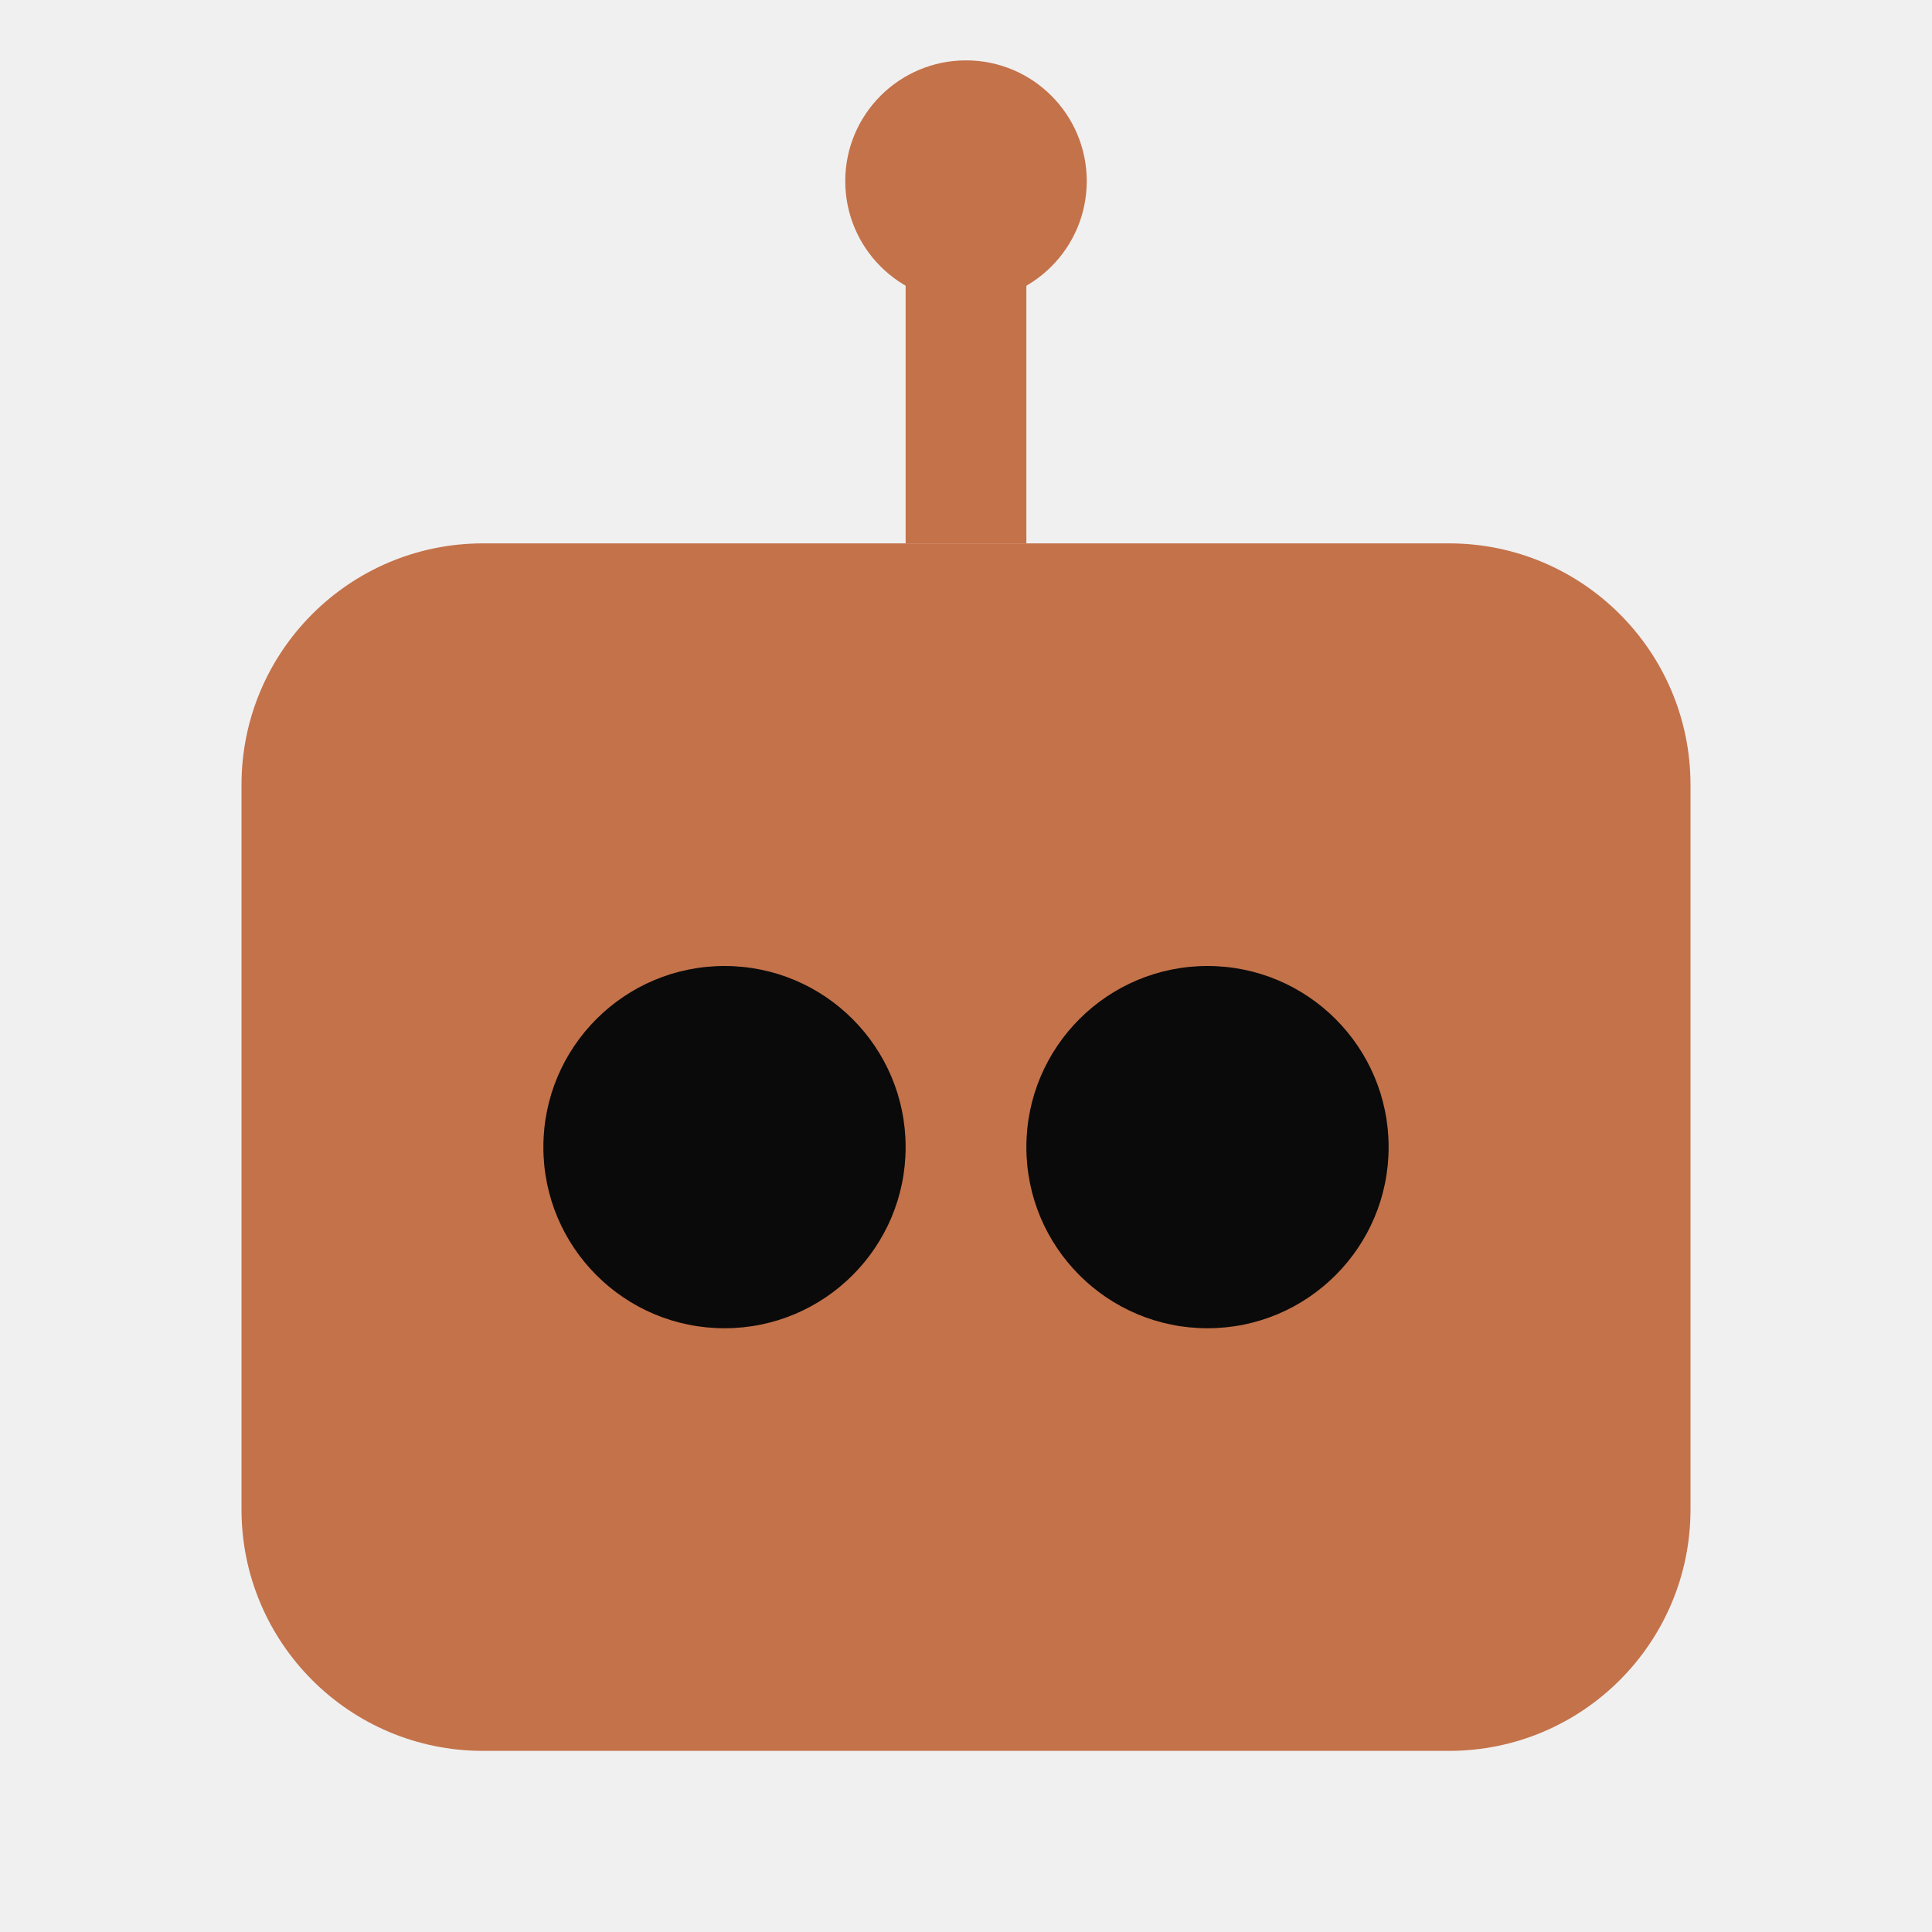
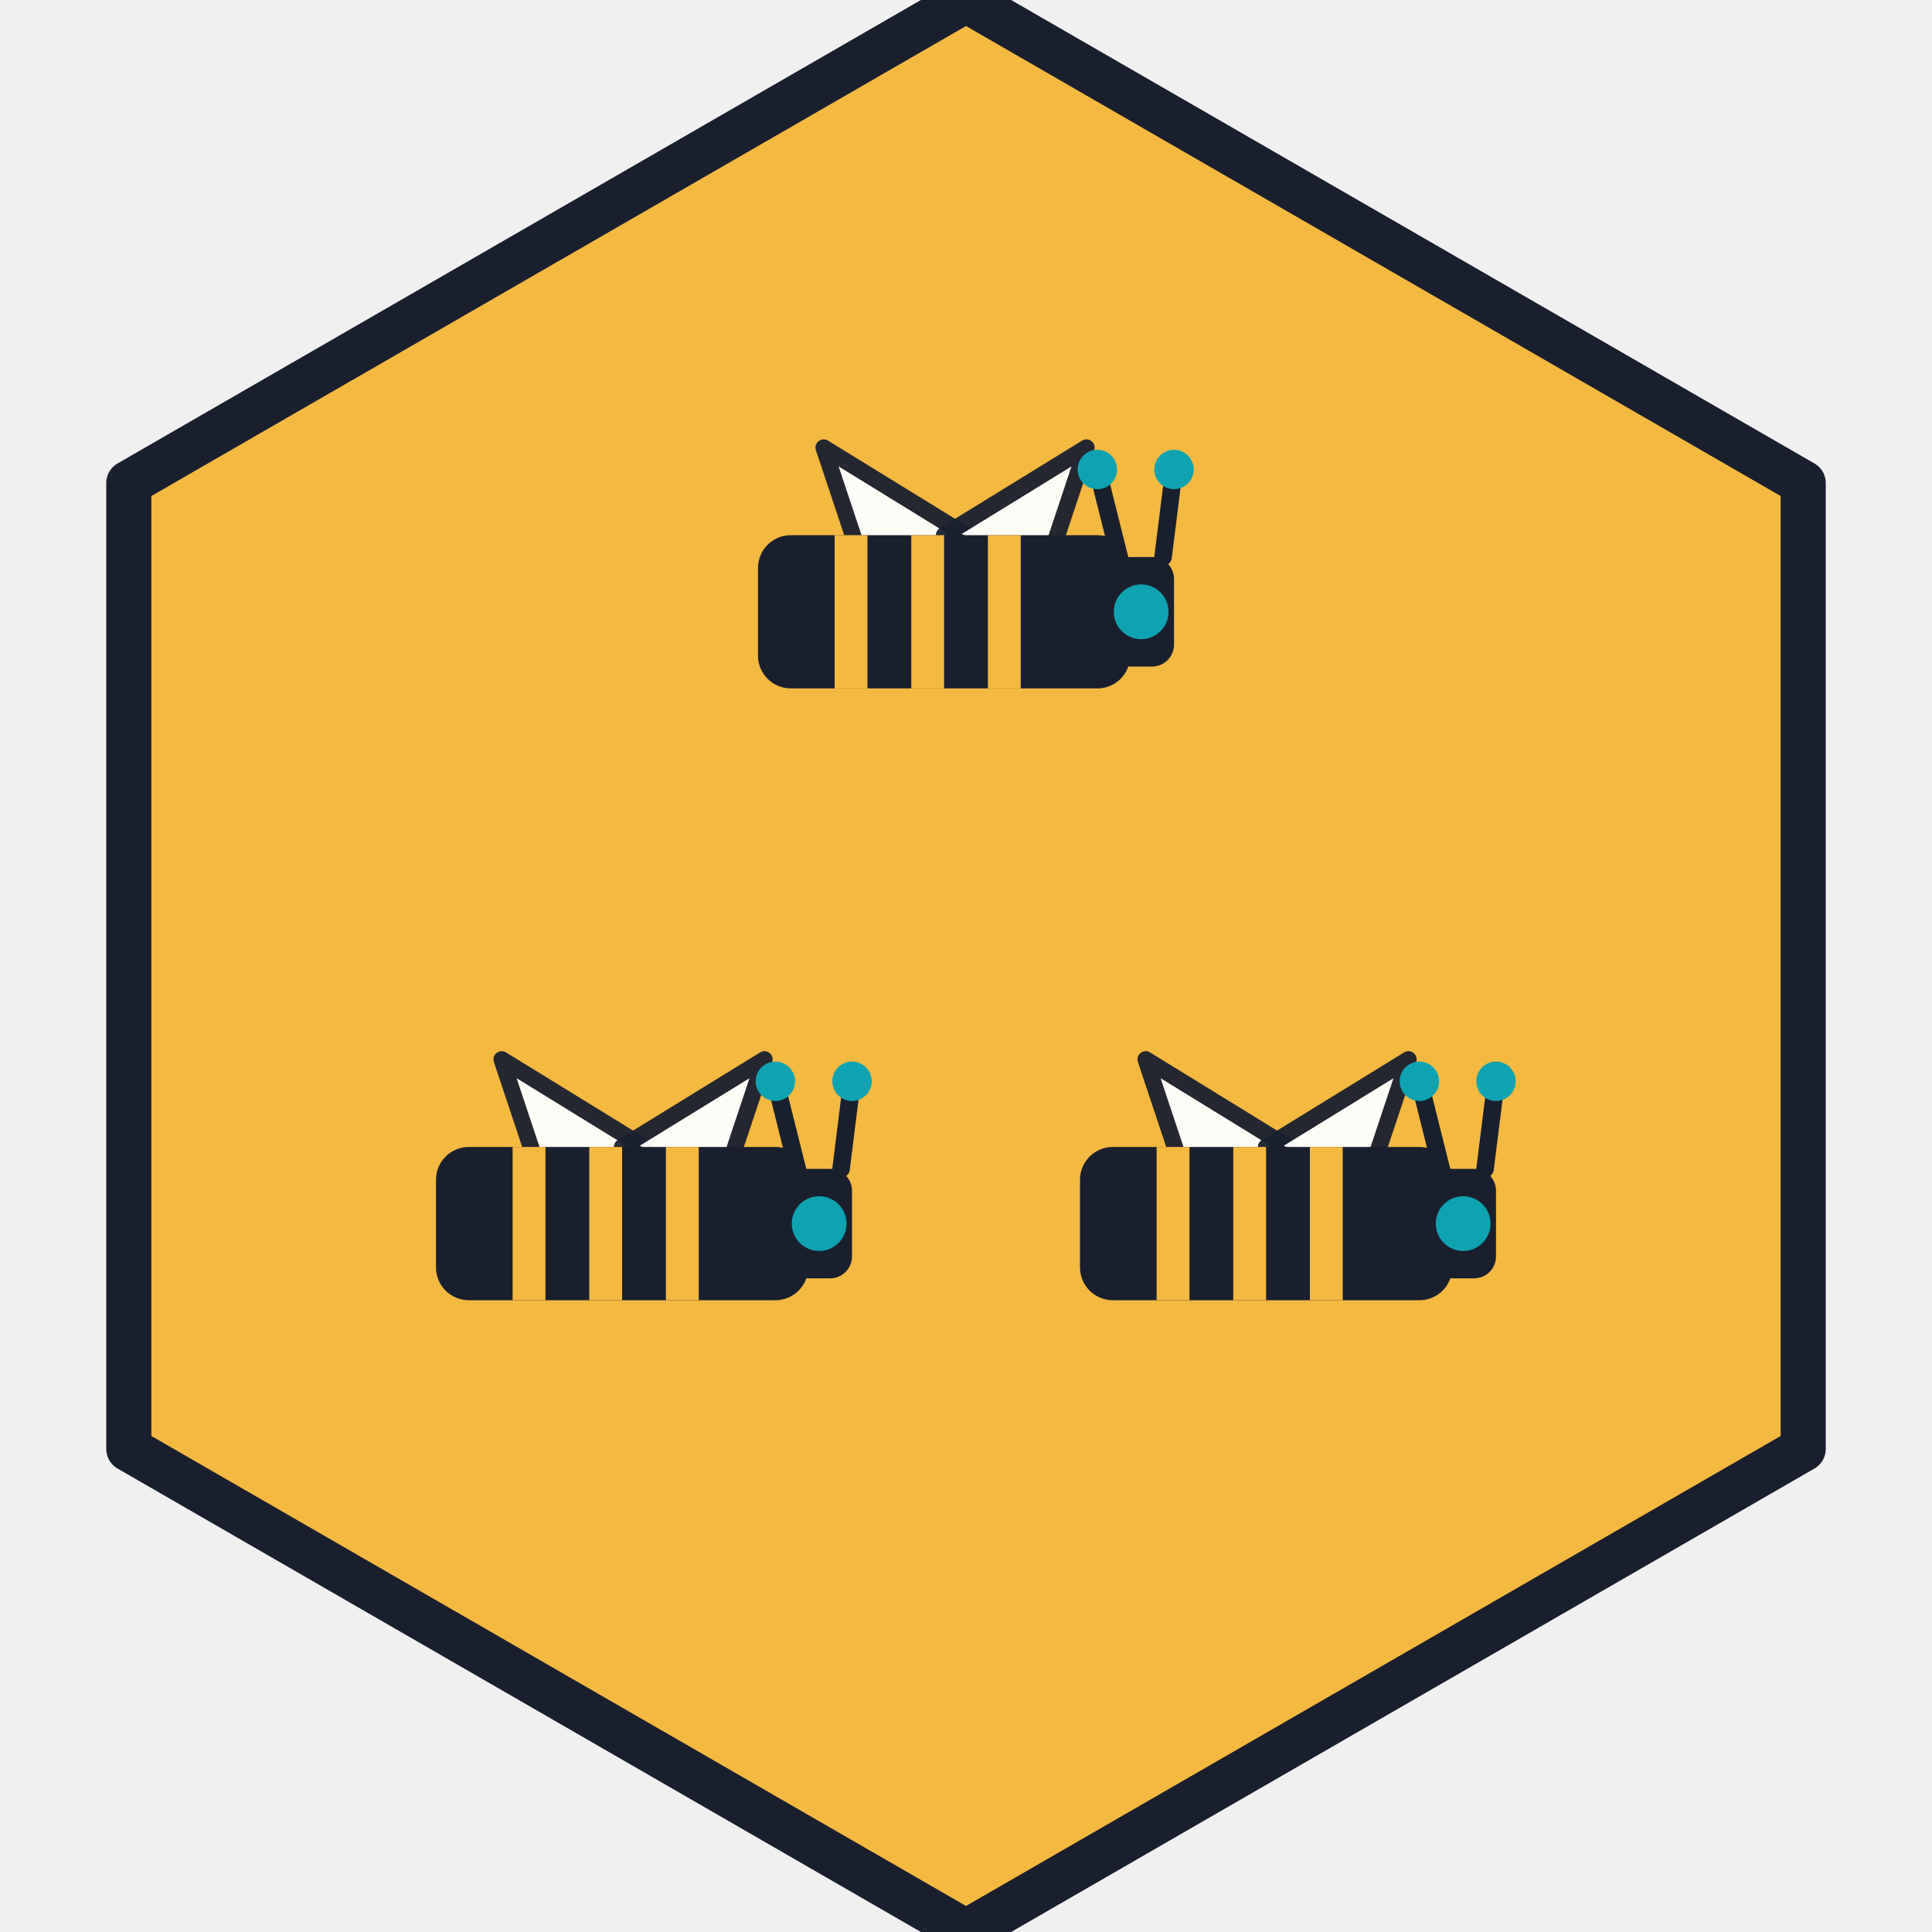
- <svg xmlns="http://www.w3.org/2000/svg" viewBox="0 0 32 32">
-   <circle cx="16" cy="3" r="2" fill="#c4724a" />
-   <rect x="15" y="4" width="2" height="5" fill="#c4724a" />
-   <rect x="4" y="9" width="24" height="20" rx="4" fill="#c4724a" />
-   <circle cx="12" cy="19" r="3" fill="#0a0a0a" />
-   <circle cx="20" cy="19" r="3" fill="#0a0a0a" />
+ <svg xmlns="http://www.w3.org/2000/svg" width="300" height="300" viewBox="190 30 300 300">
+   <defs>
+     <g id="bee">
+       <path d="M -13,-15 L 0,-7 L -9,-3 Z" fill="#FFFFFF" stroke="#1A1F2E" stroke-width="1.5" stroke-linejoin="round" opacity="0.95" />
+       <path d="M 11,-15 L -2,-7 L 7,-3 Z" fill="#FFFFFF" stroke="#1A1F2E" stroke-width="1.5" stroke-linejoin="round" opacity="0.95" />
+       <rect x="-19" y="-7" width="34" height="14" rx="3" fill="#1A1F2E" />
+       <rect x="-12" y="-7" width="3" height="14" fill="#F4B941" />
+       <rect x="-5" y="-7" width="3" height="14" fill="#F4B941" />
+       <rect x="2" y="-7" width="3" height="14" fill="#F4B941" />
+       <rect x="13" y="-5" width="6" height="10" rx="2" fill="#1A1F2E" />
+       <circle cx="16" cy="0" r="2.5" fill="#0FA3B1" />
+       <line x1="14" y1="-5" x2="12" y2="-13" stroke="#1A1F2E" stroke-width="1.6" stroke-linecap="round" />
+       <line x1="18" y1="-5" x2="19" y2="-13" stroke="#1A1F2E" stroke-width="1.6" stroke-linecap="round" />
+       <circle cx="12" cy="-13" r="1.8" fill="#0FA3B1" />
+       <circle cx="19" cy="-13" r="1.8" fill="#0FA3B1" />
+     </g>
+   </defs>
+   <g transform="translate(340 180)">
+     <polygon points="0,-150 130,-75 130,75 0,150 -130,75 -130,-75" fill="#F4B941" stroke="#1A1F2E" stroke-width="7" stroke-linejoin="round" />
+     <use href="#bee" transform="translate(0 -55) scale(1.7)" />
+     <use href="#bee" transform="translate(-50 40) scale(1.7)" />
+     <use href="#bee" transform="translate(50 40) scale(1.7)" />
+   </g>
</svg>
